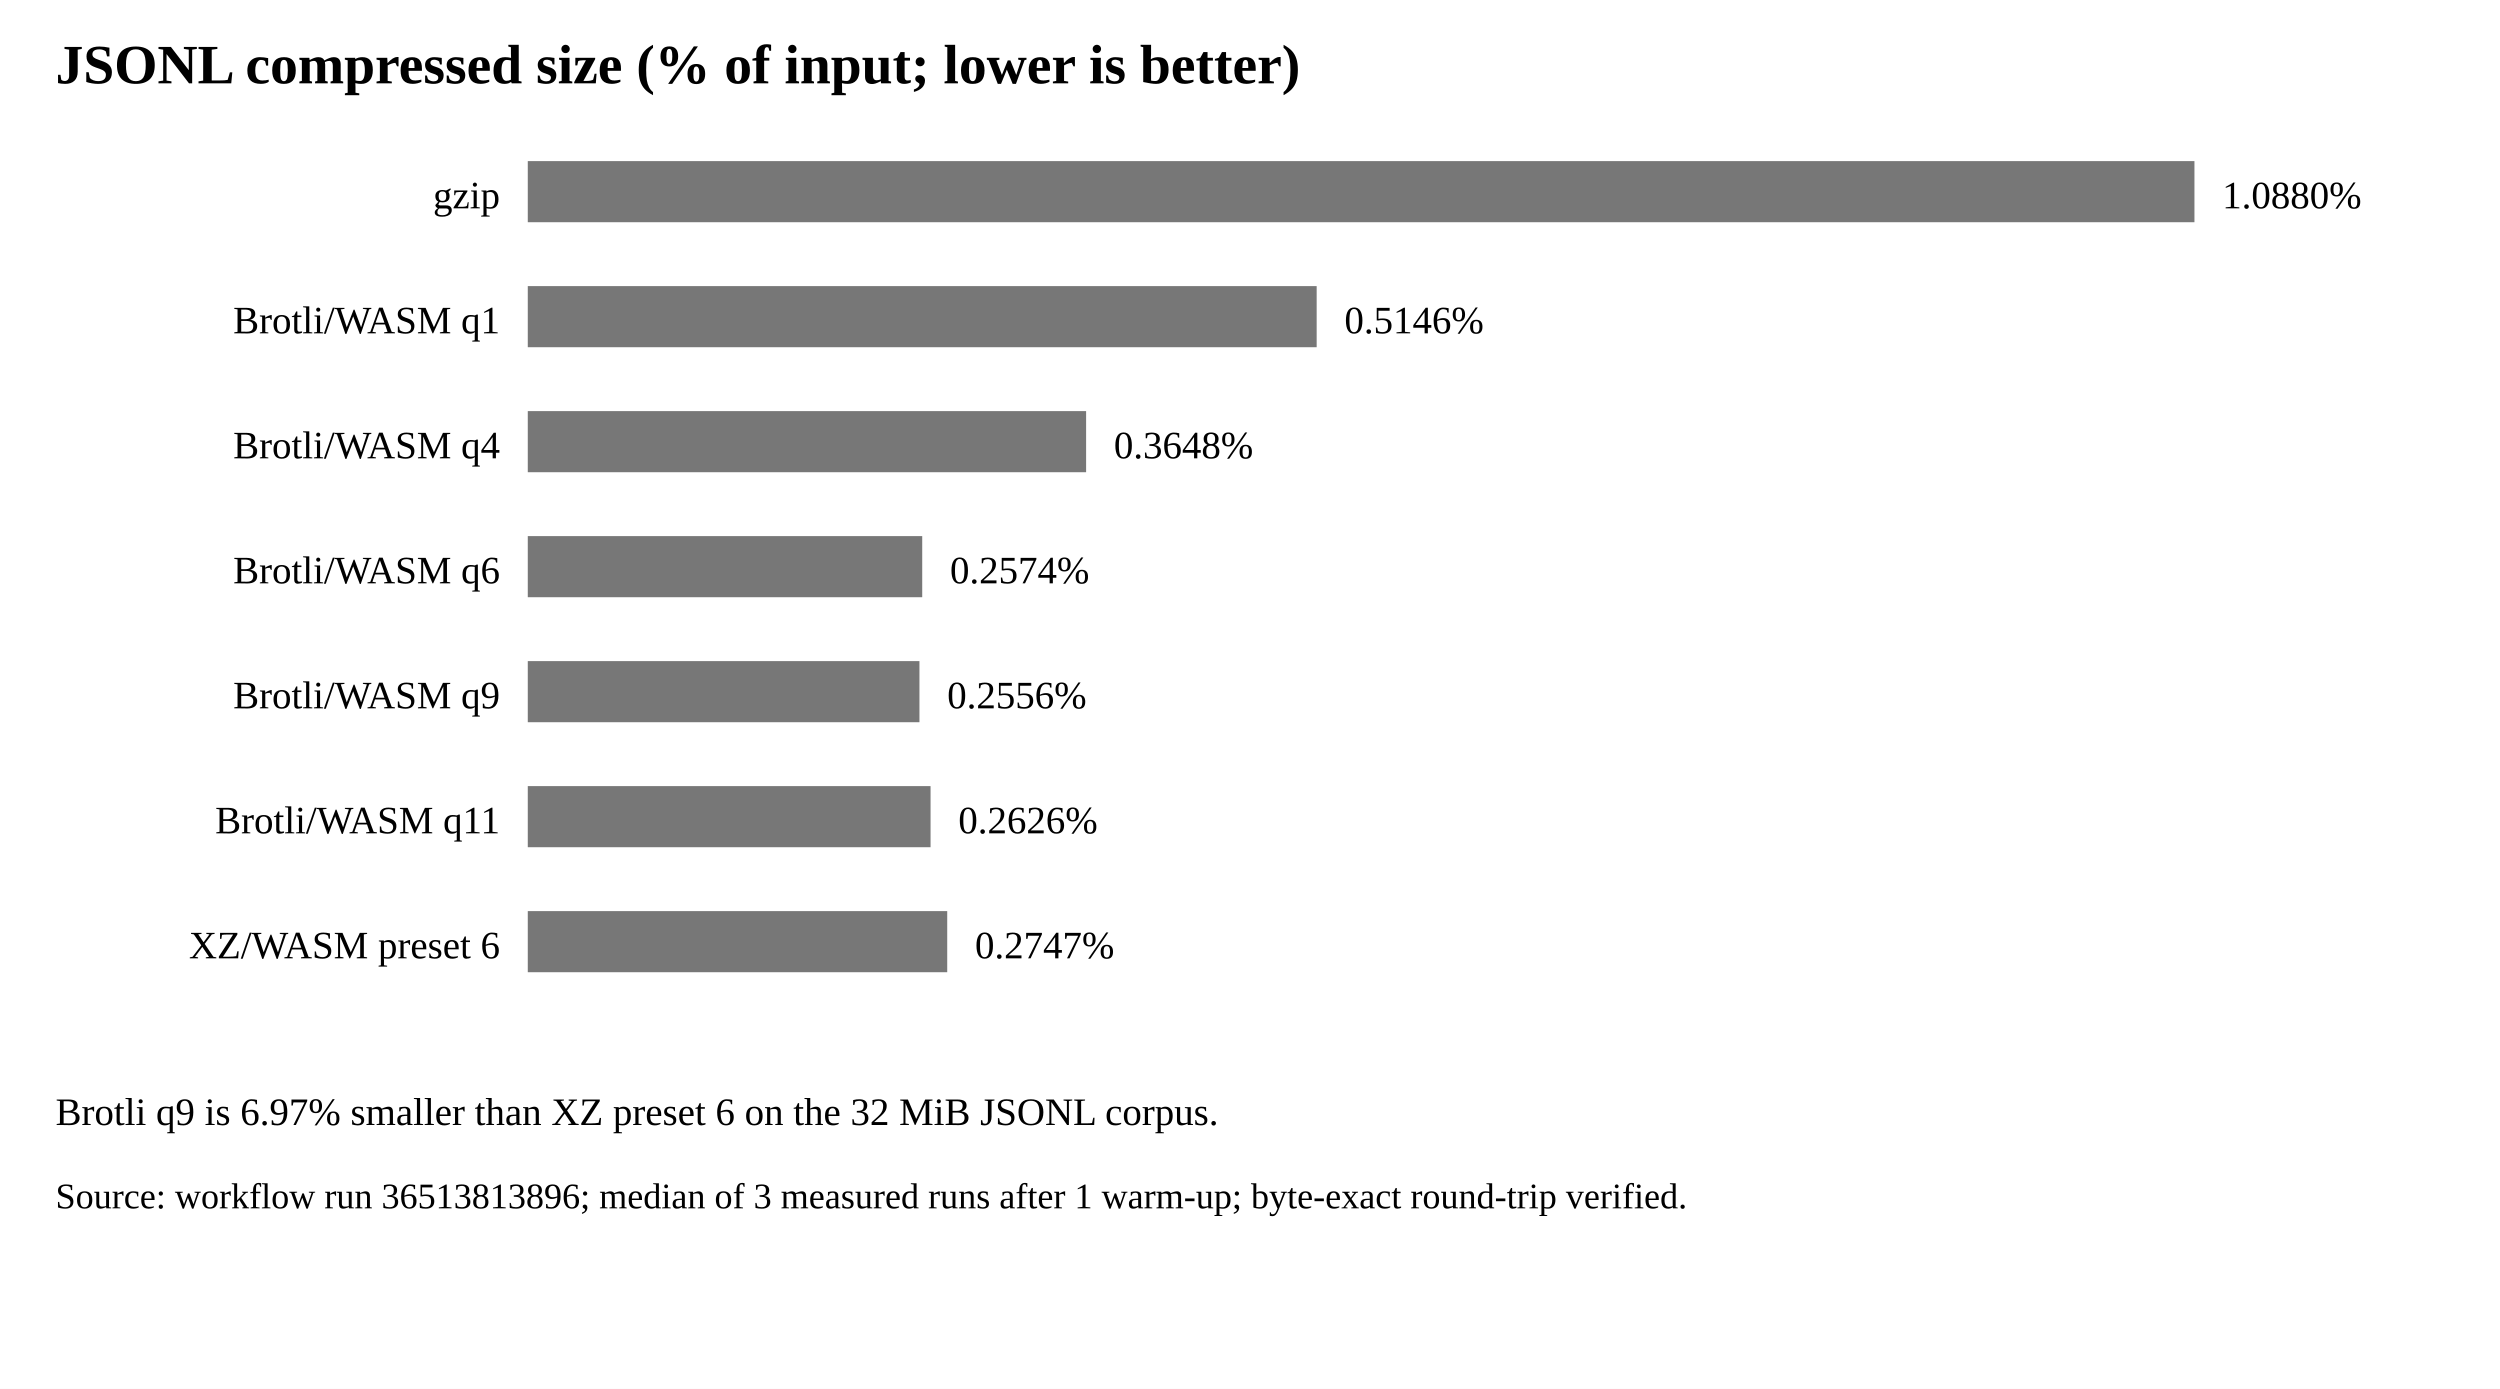
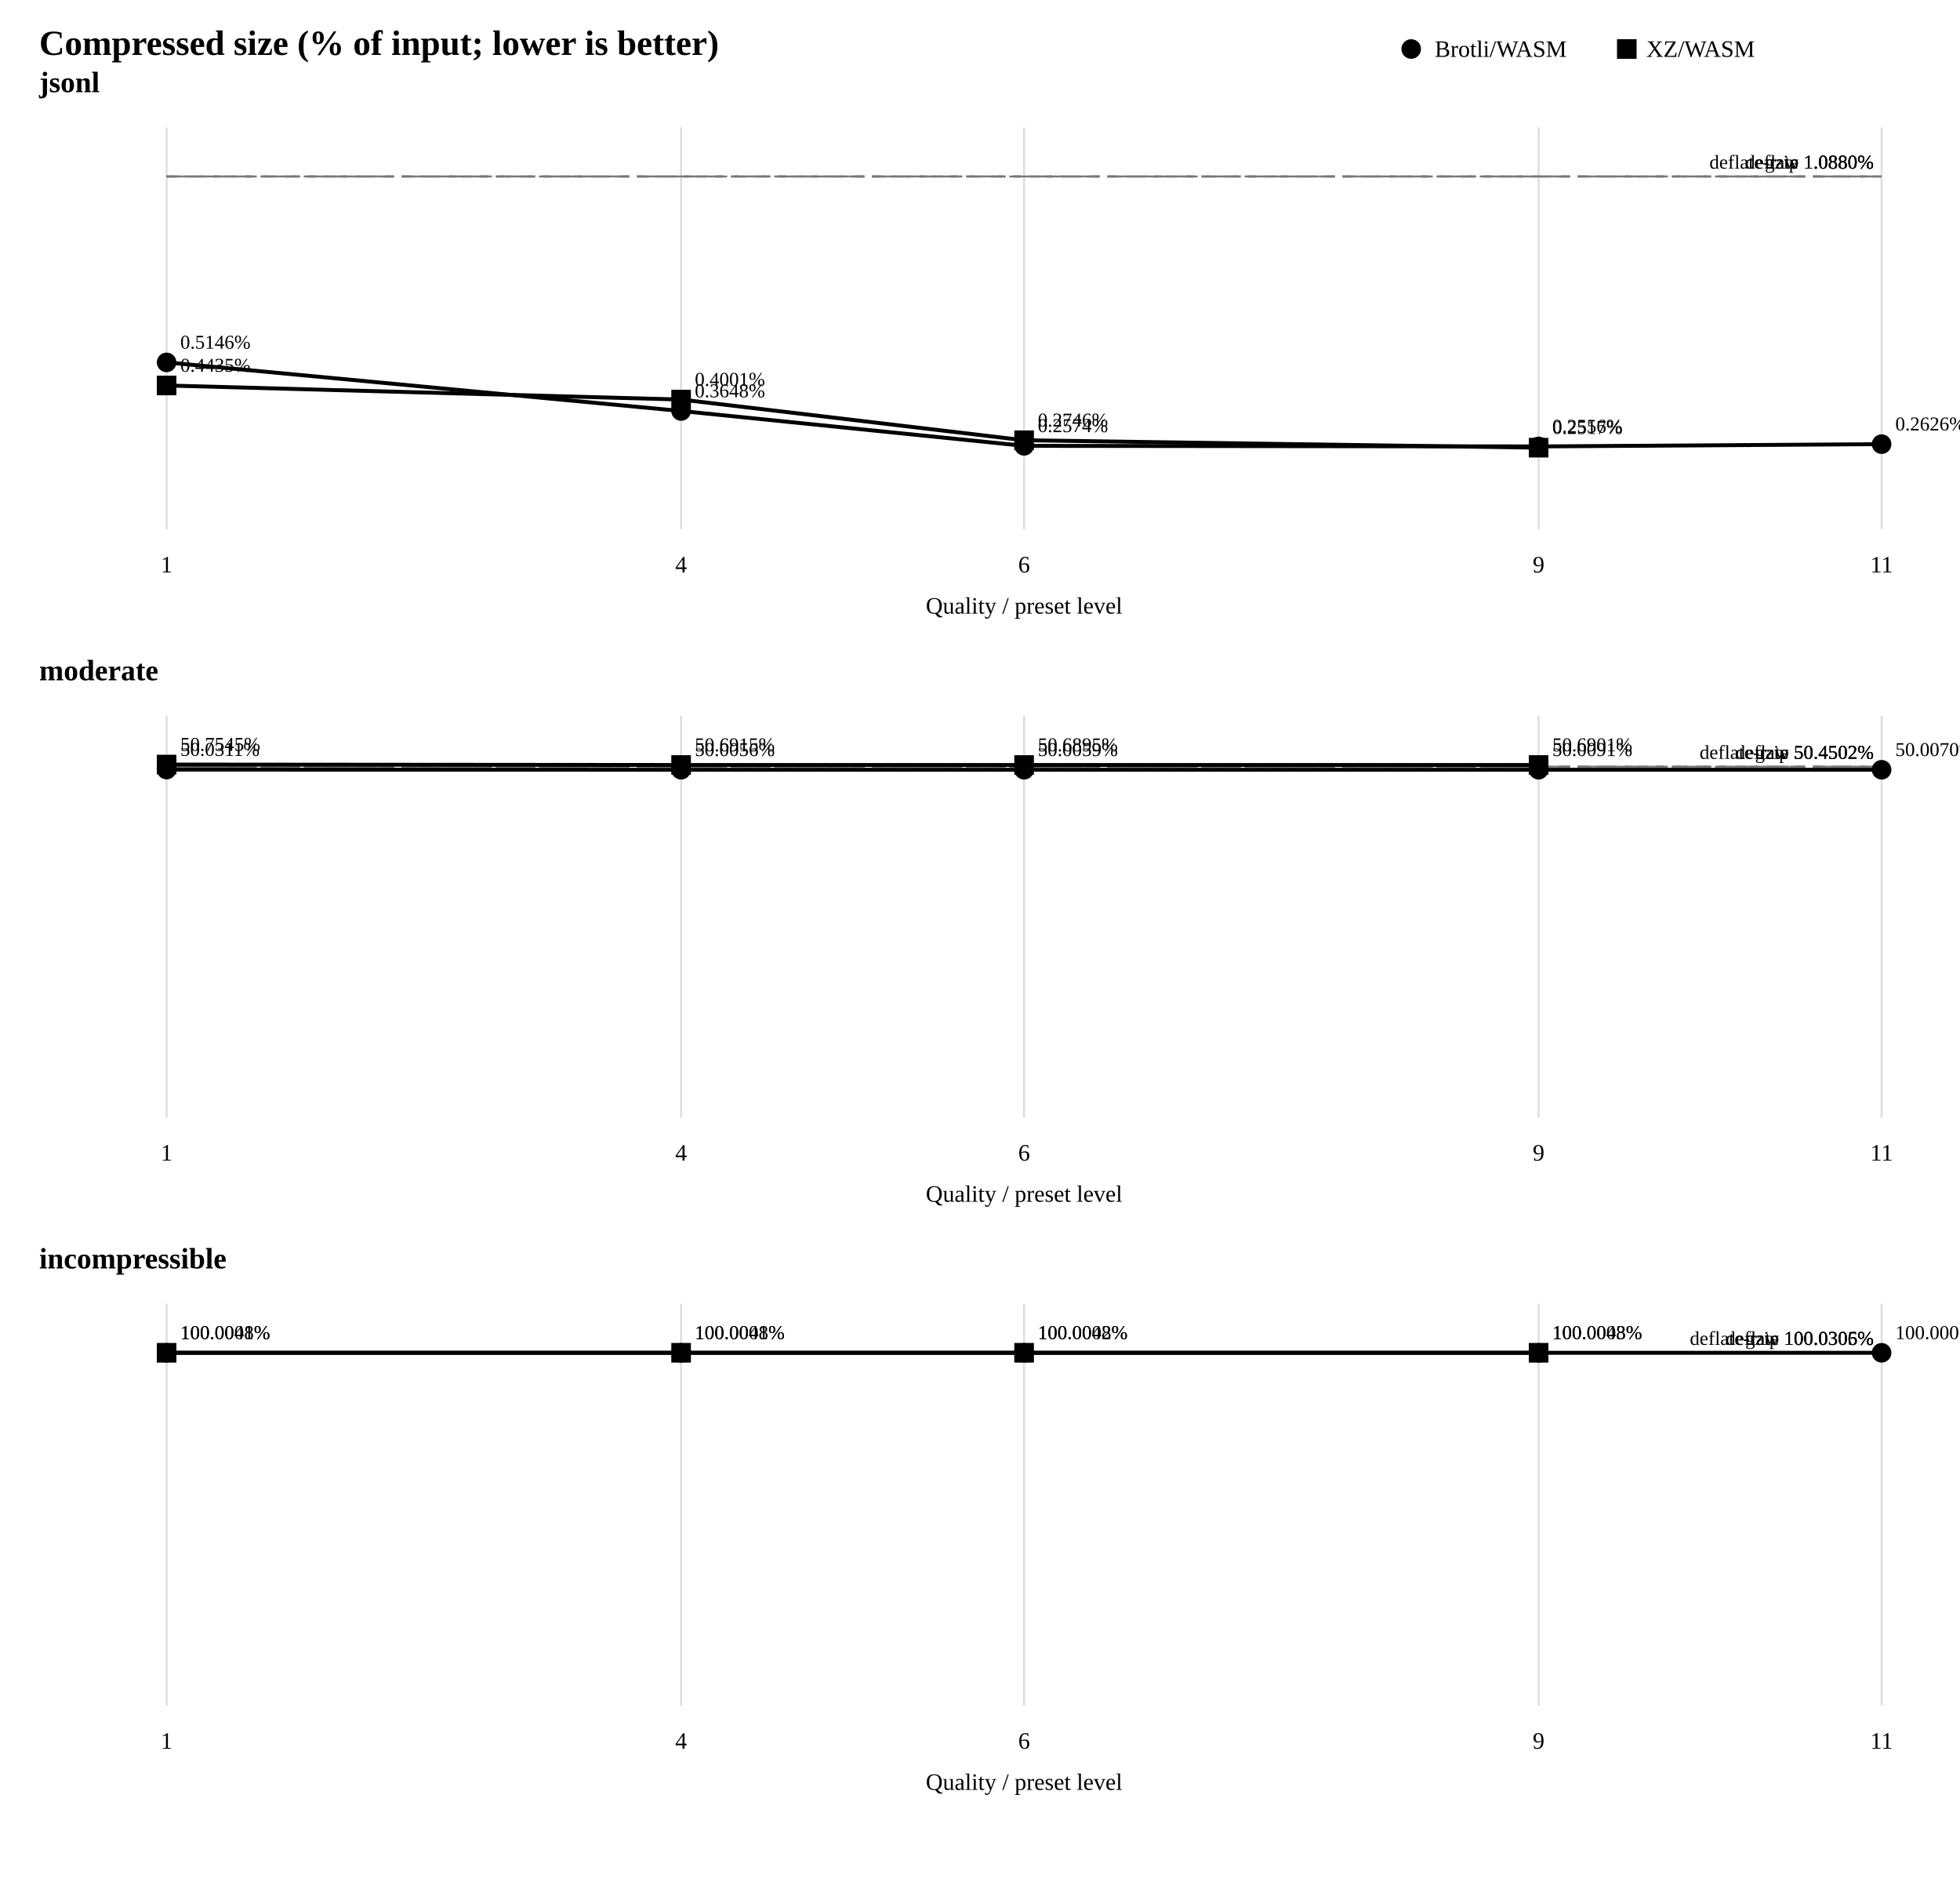
- <svg xmlns="http://www.w3.org/2000/svg" width="900" height="500" viewBox="0 0 900 500">
+ <svg xmlns="http://www.w3.org/2000/svg" width="1000" height="960" viewBox="0 0 1000 960">
  <rect width="100%" height="100%" fill="white" />
-   <text x="20" y="30" font-size="20" font-weight="bold">JSONL compressed size (% of input; lower is better)</text>
-   <g font-size="14">
-     <text x="180" y="75" text-anchor="end">gzip</text>
-     <rect x="190" y="58" width="600" height="22" fill="#777" />
-     <text x="800" y="75">1.0880%</text>
-     <text x="180" y="120" text-anchor="end">Brotli/WASM q1</text>
-     <rect x="190" y="103" width="284" height="22" fill="#777" />
-     <text x="484" y="120">0.5146%</text>
-     <text x="180" y="165" text-anchor="end">Brotli/WASM q4</text>
-     <rect x="190" y="148" width="201" height="22" fill="#777" />
-     <text x="401" y="165">0.3648%</text>
-     <text x="180" y="210" text-anchor="end">Brotli/WASM q6</text>
-     <rect x="190" y="193" width="142" height="22" fill="#777" />
-     <text x="342" y="210">0.2574%</text>
-     <text x="180" y="255" text-anchor="end">Brotli/WASM q9</text>
-     <rect x="190" y="238" width="141" height="22" fill="#777" />
-     <text x="341" y="255">0.2556%</text>
-     <text x="180" y="300" text-anchor="end">Brotli/WASM q11</text>
-     <rect x="190" y="283" width="145" height="22" fill="#777" />
-     <text x="345" y="300">0.2626%</text>
-     <text x="180" y="345" text-anchor="end">XZ/WASM preset 6</text>
-     <rect x="190" y="328" width="151" height="22" fill="#777" />
-     <text x="351" y="345">0.2747%</text>
-   </g>
-   <text x="20" y="405" font-size="14">Brotli q9 is 6.97% smaller than XZ preset 6 on the 32 MiB JSONL corpus.</text>
-   <text x="20" y="435" font-size="13">Source: workflow run 36513813896; median of 3 measured runs after 1 warm-up; byte-exact round-trip verified.</text>
+   <text x="20" y="28" font-size="18" font-weight="bold">Compressed size (% of input; lower is better)</text>
+   <circle cx="720" cy="25" r="5" fill="currentColor" />
+   <text x="732" y="29" font-size="12">Brotli/WASM</text>
+   <rect x="825" y="20" width="10" height="10" fill="currentColor" />
+   <text x="840" y="29" font-size="12">XZ/WASM</text>
+   <text x="20" y="47" font-size="15" font-weight="bold">jsonl</text>
+   <line x1="85" y1="65" x2="85" y2="270" stroke="#ddd" />
+   <text x="85" y="292" text-anchor="middle" font-size="12">1</text>
+   <line x1="347.5" y1="65" x2="347.5" y2="270" stroke="#ddd" />
+   <text x="347.5" y="292" text-anchor="middle" font-size="12">4</text>
+   <line x1="522.5" y1="65" x2="522.5" y2="270" stroke="#ddd" />
+   <text x="522.5" y="292" text-anchor="middle" font-size="12">6</text>
+   <line x1="785" y1="65" x2="785" y2="270" stroke="#ddd" />
+   <text x="785" y="292" text-anchor="middle" font-size="12">9</text>
+   <line x1="960" y1="65" x2="960" y2="270" stroke="#ddd" />
+   <text x="960" y="292" text-anchor="middle" font-size="12">11</text>
+   <line x1="85" y1="90" x2="960" y2="90" stroke="#777" stroke-dasharray="4 4" />
+   <text x="956" y="86" text-anchor="end" font-size="10">gzip 1.0880%</text>
+   <line x1="85" y1="90.006" x2="960" y2="90.006" stroke="#777" stroke-dasharray="6 4" />
+   <text x="956" y="86.006" text-anchor="end" font-size="10">deflate 1.0880%</text>
+   <line x1="85" y1="90.009" x2="960" y2="90.009" stroke="#777" stroke-dasharray="8 4" />
+   <text x="956" y="86.009" text-anchor="end" font-size="10">deflate-raw 1.0880%</text>
+   <path d="M 85 184.859 L 347.5 209.65 L 522.5 227.418 L 785 227.722 L 960 226.555" fill="none" stroke="currentColor" stroke-width="2" />
+   <circle cx="85" cy="184.859" r="5" fill="currentColor" />
+   <text x="92" y="177.859" font-size="10">0.5146%</text>
+   <circle cx="347.5" cy="209.65" r="5" fill="currentColor" />
+   <text x="354.5" y="202.65" font-size="10">0.3648%</text>
+   <circle cx="522.5" cy="227.418" r="5" fill="currentColor" />
+   <text x="529.5" y="220.418" font-size="10">0.2574%</text>
+   <circle cx="785" cy="227.722" r="5" fill="currentColor" />
+   <text x="792" y="220.722" font-size="10">0.2556%</text>
+   <circle cx="960" cy="226.555" r="5" fill="currentColor" />
+   <text x="967" y="219.555" font-size="10">0.2626%</text>
+   <path d="M 85 196.632 L 347.5 203.815 L 522.5 224.575 L 785 228.362" fill="none" stroke="currentColor" stroke-width="2" />
+   <rect x="80" y="191.632" width="10" height="10" fill="currentColor" />
+   <text x="92" y="189.632" font-size="10">0.4435%</text>
+   <rect x="342.5" y="198.815" width="10" height="10" fill="currentColor" />
+   <text x="354.5" y="196.815" font-size="10">0.4001%</text>
+   <rect x="517.5" y="219.575" width="10" height="10" fill="currentColor" />
+   <text x="529.5" y="217.575" font-size="10">0.2746%</text>
+   <rect x="780" y="223.362" width="10" height="10" fill="currentColor" />
+   <text x="792" y="221.362" font-size="10">0.2517%</text>
+   <text x="522.5" y="313" text-anchor="middle" font-size="12">Quality / preset level</text>
+   <text x="20" y="347" font-size="15" font-weight="bold">moderate</text>
+   <line x1="85" y1="365" x2="85" y2="570" stroke="#ddd" />
+   <text x="85" y="592" text-anchor="middle" font-size="12">1</text>
+   <line x1="347.5" y1="365" x2="347.5" y2="570" stroke="#ddd" />
+   <text x="347.5" y="592" text-anchor="middle" font-size="12">4</text>
+   <line x1="522.5" y1="365" x2="522.5" y2="570" stroke="#ddd" />
+   <text x="522.5" y="592" text-anchor="middle" font-size="12">6</text>
+   <line x1="785" y1="365" x2="785" y2="570" stroke="#ddd" />
+   <text x="785" y="592" text-anchor="middle" font-size="12">9</text>
+   <line x1="960" y1="365" x2="960" y2="570" stroke="#ddd" />
+   <text x="960" y="592" text-anchor="middle" font-size="12">11</text>
+   <line x1="85" y1="391.079" x2="960" y2="391.079" stroke="#777" stroke-dasharray="4 4" />
+   <text x="956" y="387.079" text-anchor="end" font-size="10">gzip 50.4502%</text>
+   <line x1="85" y1="391.079" x2="960" y2="391.079" stroke="#777" stroke-dasharray="6 4" />
+   <text x="956" y="387.079" text-anchor="end" font-size="10">deflate 50.4502%</text>
+   <line x1="85" y1="391.079" x2="960" y2="391.079" stroke="#777" stroke-dasharray="8 4" />
+   <text x="956" y="387.079" text-anchor="end" font-size="10">deflate-raw 50.4502%</text>
+   <path d="M 85 392.565 L 347.5 392.656 L 522.5 392.655 L 785 392.643 L 960 392.651" fill="none" stroke="currentColor" stroke-width="2" />
+   <circle cx="85" cy="392.565" r="5" fill="currentColor" />
+   <text x="92" y="385.565" font-size="10">50.0311%</text>
+   <circle cx="347.5" cy="392.656" r="5" fill="currentColor" />
+   <text x="354.5" y="385.656" font-size="10">50.0056%</text>
+   <circle cx="522.5" cy="392.655" r="5" fill="currentColor" />
+   <text x="529.5" y="385.655" font-size="10">50.0059%</text>
+   <circle cx="785" cy="392.643" r="5" fill="currentColor" />
+   <text x="792" y="385.643" font-size="10">50.0091%</text>
+   <circle cx="960" cy="392.651" r="5" fill="currentColor" />
+   <text x="967" y="385.651" font-size="10">50.0070%</text>
+   <path d="M 85 390 L 347.5 390.223 L 522.5 390.23 L 785 390.228" fill="none" stroke="currentColor" stroke-width="2" />
+   <rect x="80" y="385" width="10" height="10" fill="currentColor" />
+   <text x="92" y="383" font-size="10">50.7545%</text>
+   <rect x="342.5" y="385.223" width="10" height="10" fill="currentColor" />
+   <text x="354.5" y="383.223" font-size="10">50.6915%</text>
+   <rect x="517.5" y="385.23" width="10" height="10" fill="currentColor" />
+   <text x="529.5" y="383.23" font-size="10">50.6895%</text>
+   <rect x="780" y="385.228" width="10" height="10" fill="currentColor" />
+   <text x="792" y="383.228" font-size="10">50.6901%</text>
+   <text x="522.5" y="613" text-anchor="middle" font-size="12">Quality / preset level</text>
+   <text x="20" y="647" font-size="15" font-weight="bold">incompressible</text>
+   <line x1="85" y1="665" x2="85" y2="870" stroke="#ddd" />
+   <text x="85" y="892" text-anchor="middle" font-size="12">1</text>
+   <line x1="347.5" y1="665" x2="347.5" y2="870" stroke="#ddd" />
+   <text x="347.5" y="892" text-anchor="middle" font-size="12">4</text>
+   <line x1="522.5" y1="665" x2="522.5" y2="870" stroke="#ddd" />
+   <text x="522.5" y="892" text-anchor="middle" font-size="12">6</text>
+   <line x1="785" y1="665" x2="785" y2="870" stroke="#ddd" />
+   <text x="785" y="892" text-anchor="middle" font-size="12">9</text>
+   <line x1="960" y1="665" x2="960" y2="870" stroke="#ddd" />
+   <text x="960" y="892" text-anchor="middle" font-size="12">11</text>
+   <line x1="85" y1="690" x2="960" y2="690" stroke="#777" stroke-dasharray="4 4" />
+   <text x="956" y="686" text-anchor="end" font-size="10">gzip 100.0306%</text>
+   <line x1="85" y1="690" x2="960" y2="690" stroke="#777" stroke-dasharray="6 4" />
+   <text x="956" y="686" text-anchor="end" font-size="10">deflate 100.0306%</text>
+   <line x1="85" y1="690" x2="960" y2="690" stroke="#777" stroke-dasharray="8 4" />
+   <text x="956" y="686" text-anchor="end" font-size="10">deflate-raw 100.0305%</text>
+   <path d="M 85 690.055 L 347.5 690.055 L 522.5 690.055 L 785 690.055 L 960 690.054" fill="none" stroke="currentColor" stroke-width="2" />
+   <circle cx="85" cy="690.055" r="5" fill="currentColor" />
+   <text x="92" y="683.055" font-size="10">100.0001%</text>
+   <circle cx="347.5" cy="690.055" r="5" fill="currentColor" />
+   <text x="354.5" y="683.055" font-size="10">100.0001%</text>
+   <circle cx="522.5" cy="690.055" r="5" fill="currentColor" />
+   <text x="529.5" y="683.055" font-size="10">100.0002%</text>
+   <circle cx="785" cy="690.055" r="5" fill="currentColor" />
+   <text x="792" y="683.055" font-size="10">100.0003%</text>
+   <circle cx="960" cy="690.054" r="5" fill="currentColor" />
+   <text x="967" y="683.054" font-size="10">100.0003%</text>
+   <path d="M 85 690.046 L 347.5 690.046 L 522.5 690.046 L 785 690.046" fill="none" stroke="currentColor" stroke-width="2" />
+   <rect x="80" y="685.046" width="10" height="10" fill="currentColor" />
+   <text x="92" y="683.046" font-size="10">100.0048%</text>
+   <rect x="342.5" y="685.046" width="10" height="10" fill="currentColor" />
+   <text x="354.5" y="683.046" font-size="10">100.0048%</text>
+   <rect x="517.5" y="685.046" width="10" height="10" fill="currentColor" />
+   <text x="529.5" y="683.046" font-size="10">100.0048%</text>
+   <rect x="780" y="685.046" width="10" height="10" fill="currentColor" />
+   <text x="792" y="683.046" font-size="10">100.0048%</text>
+   <text x="522.5" y="913" text-anchor="middle" font-size="12">Quality / preset level</text>
</svg>
